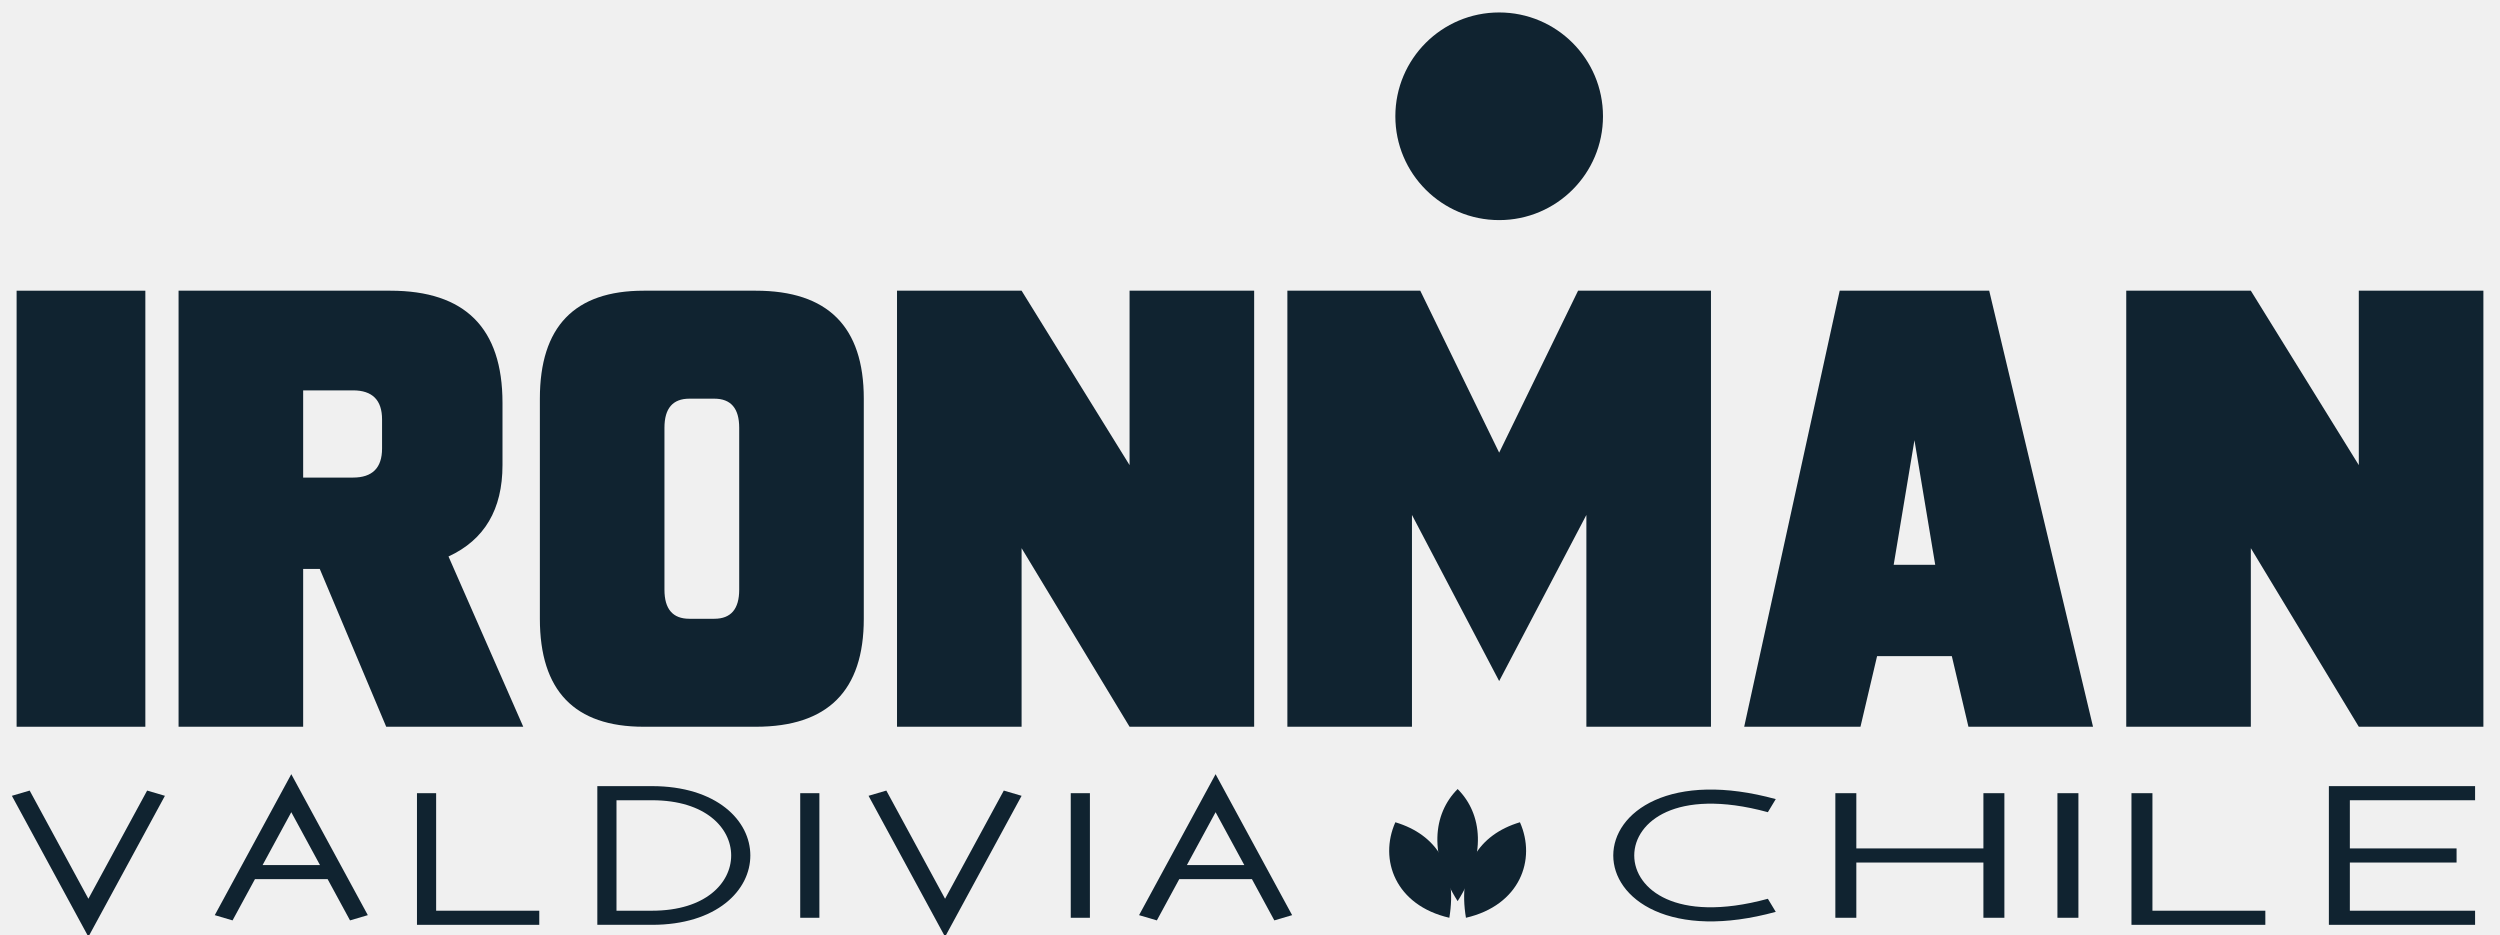
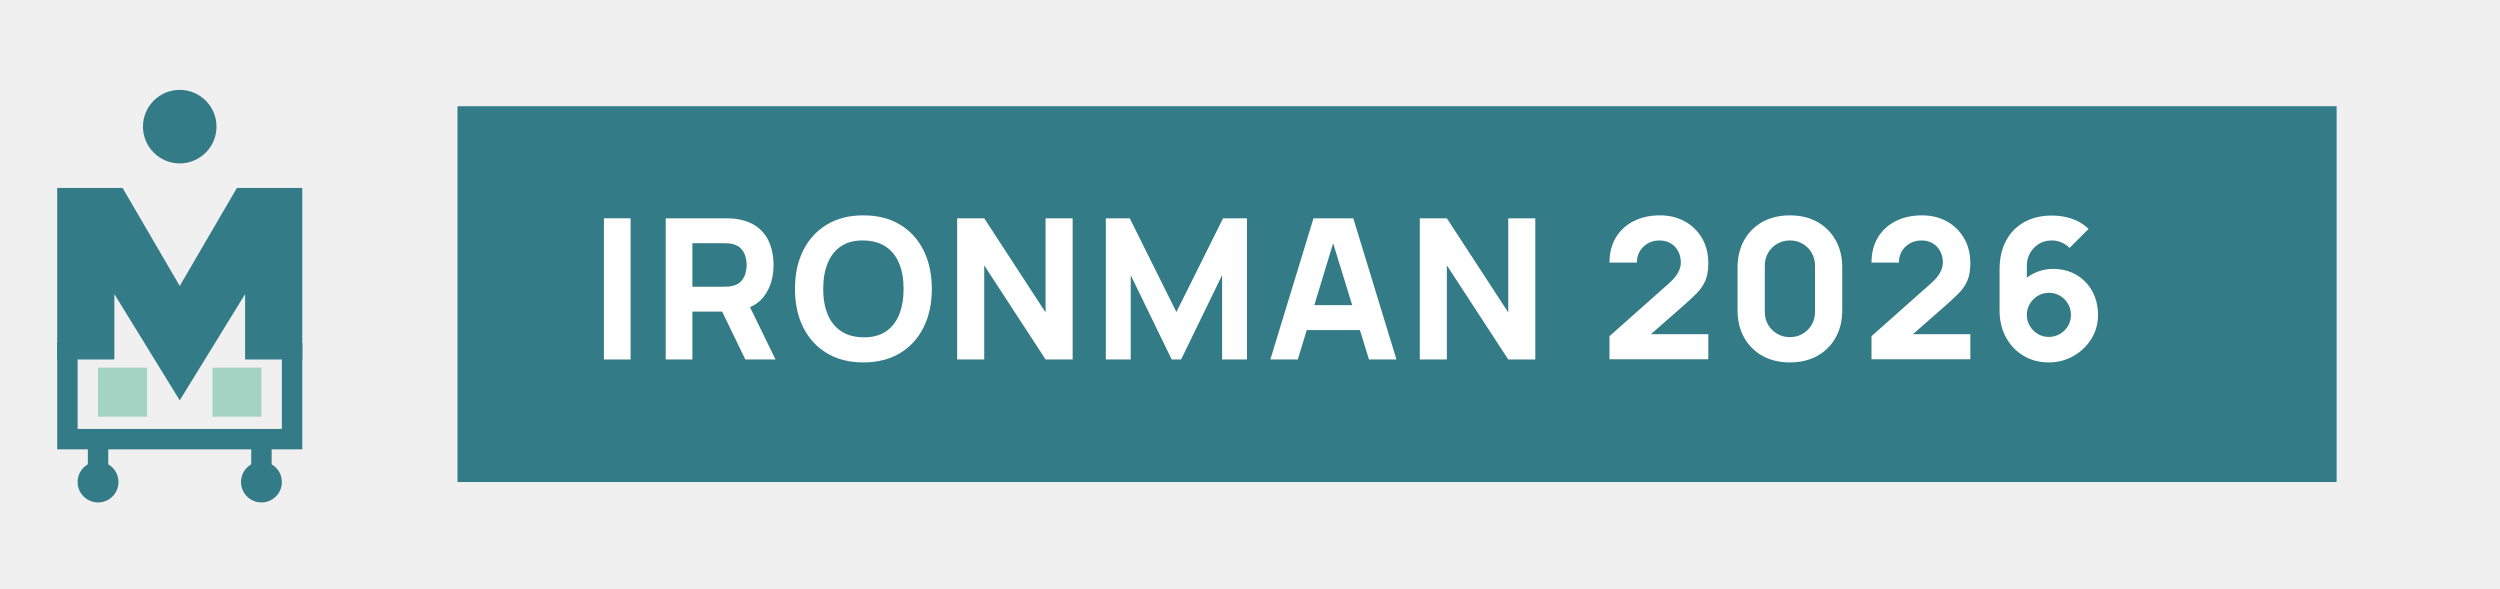
- <svg xmlns="http://www.w3.org/2000/svg" viewBox="0 0 602 225" width="602" height="225" role="img" aria-labelledby="logo-title" style="color:#102330">
-   <g fill="currentColor">
-     <circle cx="361" cy="28" r="25" />
-     <path d="M4 70H35V175H4Z" />
-     <path fill-rule="evenodd" d="M43 175V70H94Q121 70 121 97V112Q121 128 108 134L126 175H93L77 137H73V175ZM73 94V115H85Q92 115 92 108V101Q92 94 85 94Z" />
-     <path fill-rule="evenodd" d="M155 70H182Q208 70 208 96V149Q208 175 182 175H155Q130 175 130 149V96Q130 70 155 70ZM166 96Q160 96 160 103V142Q160 149 166 149H172Q178 149 178 142V103Q178 96 172 96Z" />
-     <path d="M216 175V70H246L272 112V70H302V175H272L246 132V175Z" />
-     <path d="M310 175V70H342L361 109 380 70H412V175H382V124L361 164 340 124V175Z" />
-     <path fill-rule="evenodd" d="M420 175 443 70H479L504 175H474L470 158H452L448 175ZM456 136H466L461 106Z" />
-     <path d="M512 175V70H542L568 112V70H598V175H568L542 132V175Z" />
-     <g transform="translate(5 191) scale(1.357143 1)" fill="none" stroke="currentColor" stroke-width="3.4" stroke-linejoin="miter">
-       <path transform="translate(0)" d="M0 0 12 30 24 0" />
-       <path transform="translate(36)" d="M0 30 12 0 24 30 M4.8 19H19.2" />
-       <path transform="translate(72)" d="M0 0V30H20" />
-       <path transform="translate(104)" d="M0 0V30H8C29 30 29 0 8 0Z" />
-       <path transform="translate(140)" d="M0 0V30" />
-       <path transform="translate(152)" d="M0 0 12 30 24 0" />
-       <path transform="translate(188)" d="M0 0V30" />
-       <path transform="translate(200)" d="M0 30 12 0 24 30 M4.8 19H19.2" />
+ <svg xmlns="http://www.w3.org/2000/svg" viewBox="0 0 306 72" width="306" height="72" role="img" aria-labelledby="logo-title">
+   <g transform="translate(2 10)">
+     <g fill="#347b88">
+       <circle cx="20" cy="5.5" r="4.5" />
+       <path d="M5 34V13H13L20 25 27 13H35V34H28V26L20 39 12 26V34Z" />
+       <circle cx="10" cy="49" r="2.5" />
+       <circle cx="30" cy="49" r="2.5" />
    </g>
-     <g transform="translate(351 208)">
-       <path d="M-2 13C-15 10-19-1-15-10-5-7 0 1-2 13Z" />
-       <path d="M2 13C15 10 19-1 15-10 5-7 0 1 2 13Z" />
-       <path d="M0 9C-7-2-6-12 0-18 6-12 7-2 0 9Z" />
+     <g fill="none" stroke="#347b88" stroke-width="2.5" stroke-linejoin="miter">
+       <path d="M6.25 32V43.75H33.75V32M10 44V47M30 44V47" />
    </g>
-     <g transform="translate(391 191) scale(1.485507 1)" fill="none" stroke="currentColor" stroke-width="3.4" stroke-linejoin="miter">
-       <path transform="translate(0)" d="M24 3C-8-10-8 40 24 27" />
-       <path transform="translate(36)" d="M0 0V30 M24 0V30 M0 15H24" />
-       <path transform="translate(72)" d="M0 0V30" />
-       <path transform="translate(84)" d="M0 0V30H20" />
-       <path transform="translate(116)" d="M22 0H0V30H22 M0 15H19" />
+     <g fill="#a3d4c3">
+       <path d="M10 35H16V41H10Z" />
+       <path d="M24 35H30V41H24Z" />
    </g>
  </g>
+   <path d="M56 13H286V59H56Z" fill="#347b88" />
+   <g fill="#ffffff">
+     <path transform="translate(72 44) scale(0.012 -0.012)" d="M160 0L160 1440L432 1440L432 0Z" />
+     <path transform="translate(79.804 44) scale(0.012 -0.012)" d="M140 0L140 1440L748 1440Q769 1440 804.5 1438.5Q840 1437 868 1432Q997 1412 1079.5 1347Q1162 1282 1201 1183.5Q1240 1085 1240 964Q1240 783 1150 654.5Q1060 526 868 496L748 488L412 488L412 0ZM952 0L668 586L948 640L1260 0ZM412 742L736 742Q757 742 782 744Q807 746 828 752Q883 767 913 802.5Q943 838 954.5 881.5Q966 925 966 964Q966 1003 954.5 1046.5Q943 1090 913 1125.5Q883 1161 828 1176Q807 1182 782 1184Q757 1186 736 1186L412 1186Z" />
+     <path transform="translate(96.584 44) scale(0.012 -0.012)" d="M758 -30Q542 -30 385.5 64Q229 158 144.5 327Q60 496 60 720Q60 944 144.5 1113Q229 1282 385.5 1376Q542 1470 758 1470Q974 1470 1130.5 1376Q1287 1282 1371.5 1113Q1456 944 1456 720Q1456 496 1371.5 327Q1287 158 1130.5 64Q974 -30 758 -30ZM758 226Q895 224 986 285Q1077 346 1122.5 458Q1168 570 1168 720Q1168 870 1122.5 980Q1077 1090 986 1151Q895 1212 758 1214Q621 1216 530 1155Q439 1094 393.5 982Q348 870 348 720Q348 570 393.5 460Q439 350 530 289Q621 228 758 226Z" />
+     <path transform="translate(115.476 44) scale(0.012 -0.012)" d="M140 0L140 1440L416 1440L1042 480L1042 1440L1318 1440L1318 0L1042 0L416 960L416 0Z" />
+     <path transform="translate(133.672 44) scale(0.012 -0.012)" d="M140 0L140 1440L384 1440L860 484L1336 1440L1580 1440L1580 0L1326 0L1326 860L908 0L812 0L394 860L394 0Z" />
+     <path transform="translate(155.012 44) scale(0.012 -0.012)" d="M40 0L480 1440L886 1440L1326 0L1046 0L654 1270L706 1270L320 0ZM304 300L304 554L1064 554L1064 300Z" />
+     <path transform="translate(172.104 44) scale(0.012 -0.012)" d="M140 0L140 1440L416 1440L1042 480L1042 1440L1318 1440L1318 0L1042 0L416 960L416 0Z" />
+     <path transform="translate(190.3 44) scale(0.012 -0.012)" d="" />
+     <path transform="translate(195.8 44) scale(0.012 -0.012)" d="M100 2L100 238L704 774Q772 834 800 887Q828 940 828 986Q828 1052 801 1103.5Q774 1155 725 1184.5Q676 1214 610 1214Q541 1214 488.5 1182.5Q436 1151 407 1099.5Q378 1048 380 988L100 988Q100 1136 165 1244Q230 1352 346 1411Q462 1470 616 1470Q757 1470 868.5 1408.5Q980 1347 1044 1237Q1108 1127 1108 982Q1108 875 1078 804.5Q1048 734 989 674.5Q930 615 844 540L454 198L432 258L1108 258L1108 2Z" />
+     <path transform="translate(210.996 44) scale(0.012 -0.012)" d="M674 -30Q514 -30 394 37Q274 104 207 224Q140 344 140 504L140 936Q140 1096 207 1216Q274 1336 394 1403Q514 1470 674 1470Q834 1470 954 1403Q1074 1336 1141 1216Q1208 1096 1208 936L1208 504Q1208 344 1141 224Q1074 104 954 37Q834 -30 674 -30ZM674 228Q746 228 804 262Q862 296 896 354Q930 412 930 484L930 958Q930 1030 896 1088Q862 1146 804 1180Q746 1214 674 1214Q602 1214 544 1180Q486 1146 452 1088Q418 1030 418 958L418 484Q418 412 452 354Q486 296 544 262Q602 228 674 228Z" />
+     <path transform="translate(227.872 44) scale(0.012 -0.012)" d="M100 2L100 238L704 774Q772 834 800 887Q828 940 828 986Q828 1052 801 1103.5Q774 1155 725 1184.5Q676 1214 610 1214Q541 1214 488.5 1182.5Q436 1151 407 1099.5Q378 1048 380 988L100 988Q100 1136 165 1244Q230 1352 346 1411Q462 1470 616 1470Q757 1470 868.5 1408.5Q980 1347 1044 1237Q1108 1127 1108 982Q1108 875 1078 804.5Q1048 734 989 674.5Q930 615 844 540L454 198L432 258L1108 258L1108 2Z" />
+     <path transform="translate(243.068 44) scale(0.012 -0.012)" d="M642 -30Q499 -30 385.5 37Q272 104 206 223.5Q140 343 140 500L140 918Q140 1088 206 1211.5Q272 1335 392 1401.5Q512 1468 674 1468Q779 1468 874 1437Q969 1406 1048 1332L854 1138Q818 1174 771 1194Q724 1214 674 1214Q596 1214 538.5 1177.5Q481 1141 449.5 1082.5Q418 1024 418 958L418 744L372 794Q434 857 515.5 890.5Q597 924 684 924Q820 924 923.5 863Q1027 802 1085.5 696Q1144 590 1144 454Q1144 318 1075 208.5Q1006 99 892 34.5Q778 -30 642 -30ZM642 230Q704 230 755.5 260Q807 290 837.5 341Q868 392 868 454Q868 516 838 567.5Q808 619 757 649.5Q706 680 644 680Q582 680 530.5 649.5Q479 619 448.5 567.5Q418 516 418 454Q418 394 448 343Q478 292 529 261Q580 230 642 230Z" />
+   </g>
</svg>
